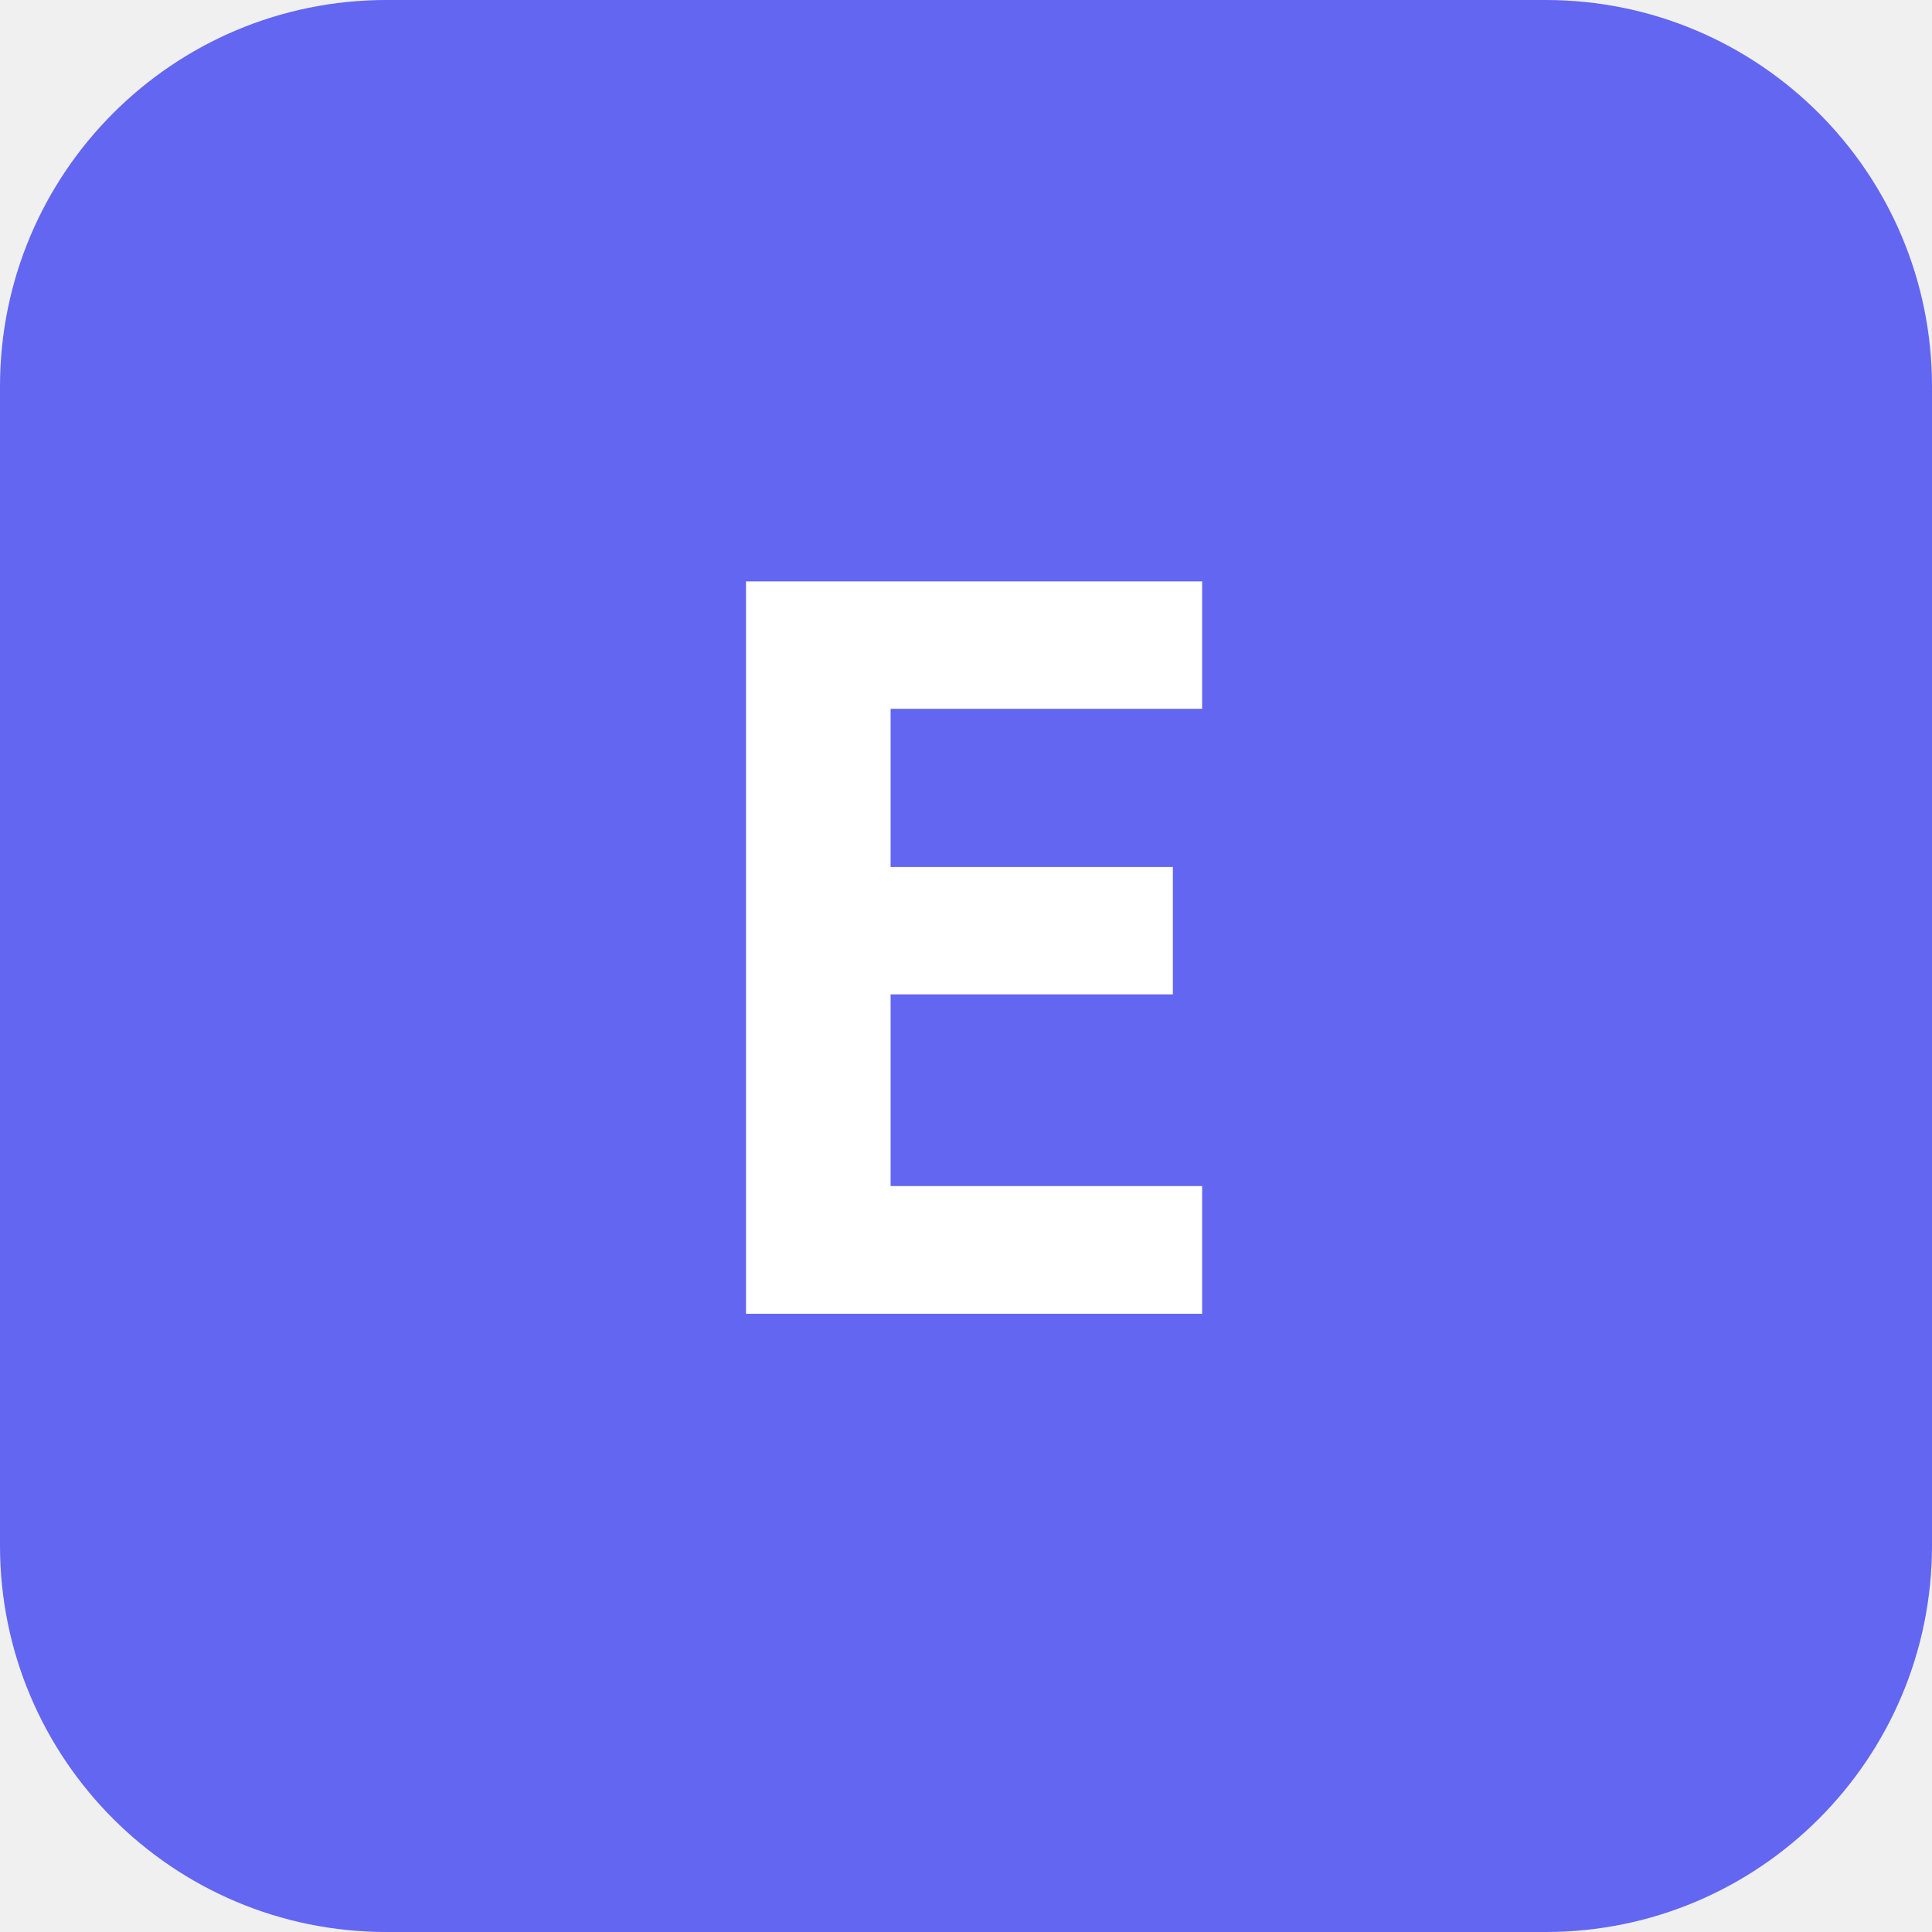
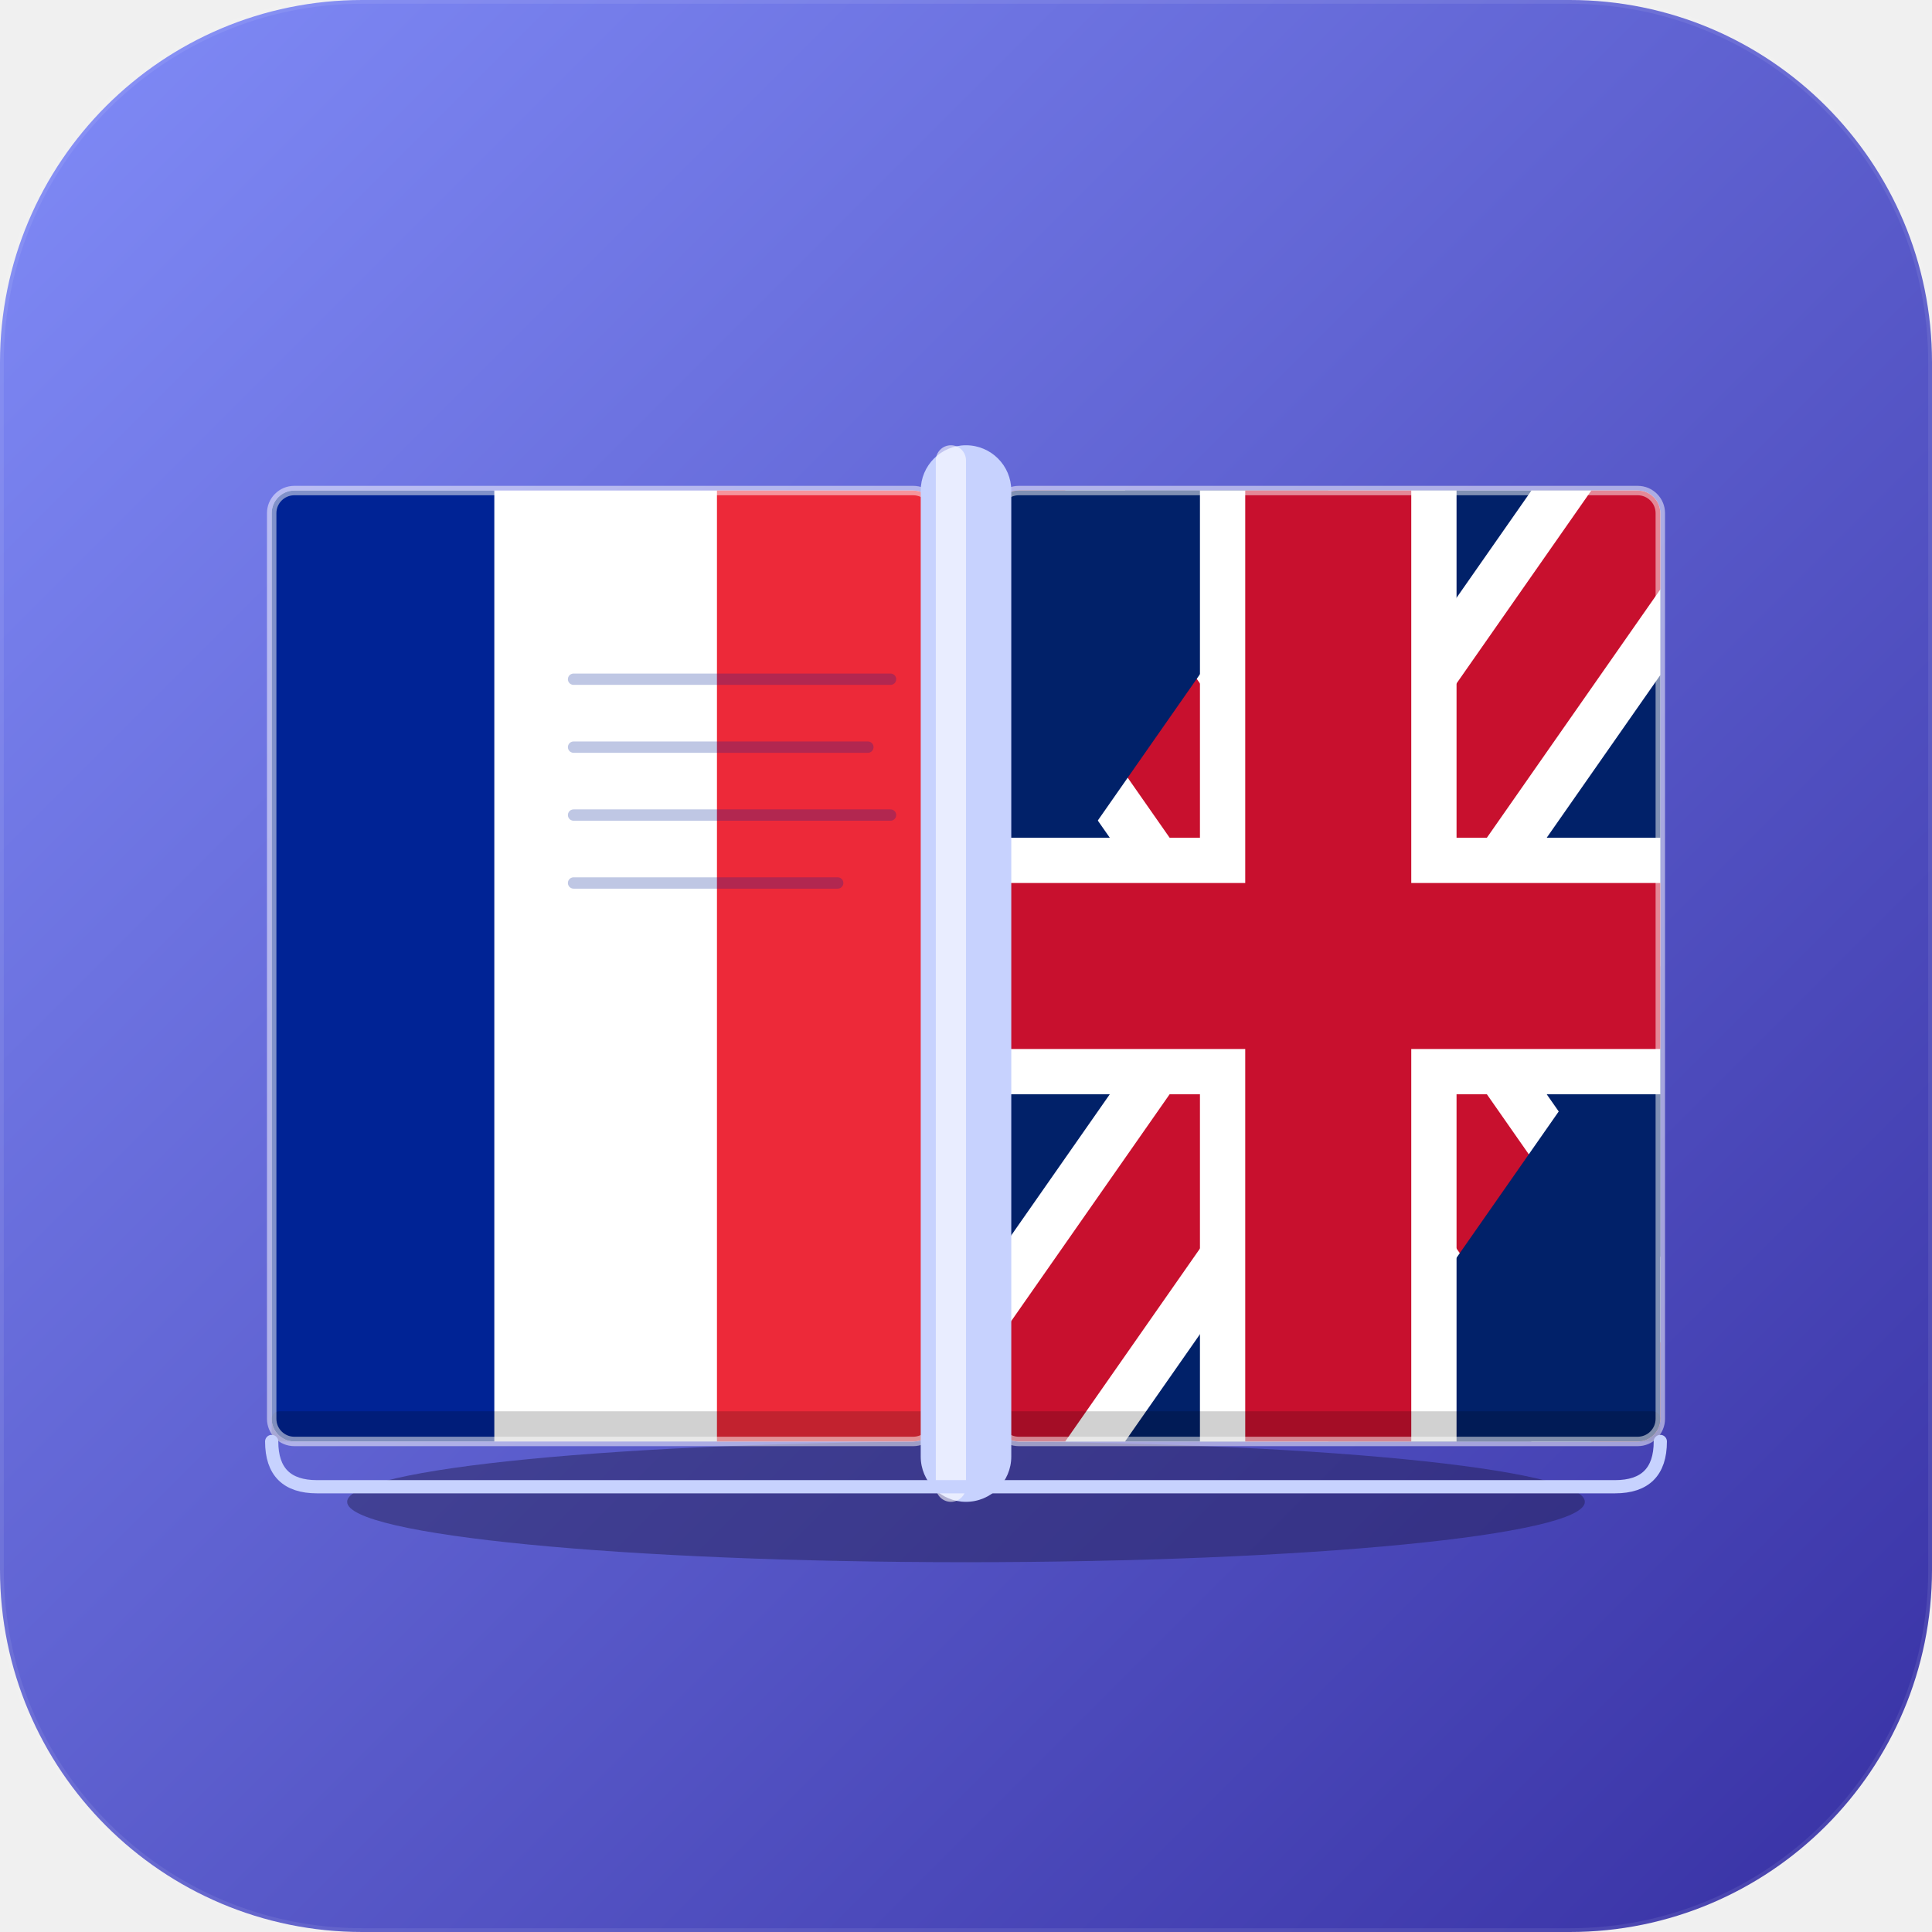
- <svg xmlns="http://www.w3.org/2000/svg" viewBox="0 0 100 100">
-   <rect width="100" height="100" rx="20" fill="#6366f1" />
-   <text x="50" y="68" text-anchor="middle" font-family="monospace" font-size="52" font-weight="bold" fill="white">E</text>
+ <svg xmlns="http://www.w3.org/2000/svg" viewBox="0 0 512 512">
+   <defs>
+     <linearGradient id="bgGrad" x1="0%" y1="0%" x2="100%" y2="100%">
+       <stop offset="0%" stop-color="#818cf8" />
+       <stop offset="100%" stop-color="#3730a3" />
+     </linearGradient>
+     <filter id="glow" x="-20%" y="-20%" width="140%" height="140%">
+       <feGaussianBlur stdDeviation="12" result="blur" />
+       <feComposite in="SourceGraphic" in2="blur" operator="over" />
+     </filter>
+     <clipPath id="cpL">
+       <rect x="72" y="130" width="176" height="252" rx="6" />
+     </clipPath>
+     <clipPath id="cpR">
+       <rect x="264" y="130" width="176" height="252" rx="6" />
+     </clipPath>
+   </defs>
+   <rect width="512" height="512" rx="96" fill="url(#bgGrad)" />
+   <rect width="512" height="512" rx="96" fill="none" stroke="rgba(255,255,255,0.08)" stroke-width="2" />
+   <ellipse cx="256" cy="398" rx="164" ry="16" fill="#1e1b4b" opacity="0.45" />
+   <rect x="72" y="130" width="176" height="252" rx="6" fill="white" />
+   <g clip-path="url(#cpL)">
+     <rect x="72" y="130" width="59" height="252" fill="#002395" />
+     <rect x="190" y="130" width="58" height="252" fill="#ED2939" />
+   </g>
+   <rect x="264" y="130" width="176" height="252" rx="6" fill="white" />
+   <g clip-path="url(#cpR)">
+     <rect x="264" y="130" width="176" height="252" fill="#012169" />
+     <line x1="264" y1="130" x2="440" y2="382" stroke="white" stroke-width="56" />
+     <line x1="440" y1="130" x2="264" y2="382" stroke="white" stroke-width="56" />
+     <line x1="264" y1="130" x2="440" y2="382" stroke="#C8102E" stroke-width="30" />
+     <line x1="440" y1="130" x2="264" y2="382" stroke="#C8102E" stroke-width="30" />
+     <polygon points="264,130 352,130 264,256" fill="#012169" />
+     <polygon points="440,382 352,382 440,256" fill="#012169" />
+     <rect x="264" y="222" width="176" height="68" fill="white" />
+     <rect x="318" y="130" width="68" height="252" fill="white" />
+     <rect x="264" y="234" width="176" height="44" fill="#C8102E" />
+     <rect x="330" y="130" width="44" height="252" fill="#C8102E" />
+   </g>
+   <rect x="72" y="374" width="176" height="8" rx="2" fill="rgba(0,0,0,0.18)" />
+   <rect x="264" y="374" width="176" height="8" rx="2" fill="rgba(0,0,0,0.18)" />
+   <rect x="72" y="130" width="176" height="252" rx="6" fill="none" stroke="rgba(255,255,255,0.5)" stroke-width="2.5" />
+   <rect x="264" y="130" width="176" height="252" rx="6" fill="none" stroke="rgba(255,255,255,0.5)" stroke-width="2.5" />
+   <rect x="244" y="118" width="24" height="280" rx="12" fill="#c7d2fe" />
+   <rect x="248" y="118" width="8" height="280" rx="4" fill="rgba(255,255,255,0.6)" />
+   <path d="M 72,382 Q 72,394 84,394 L 428,394 Q 440,394 440,382" fill="none" stroke="#c7d2fe" stroke-width="3.5" stroke-linecap="round" />
+   <line x1="152" y1="180" x2="236" y2="180" stroke="rgba(0,35,149,0.25)" stroke-width="3" stroke-linecap="round" />
+   <line x1="152" y1="198" x2="230" y2="198" stroke="rgba(0,35,149,0.25)" stroke-width="3" stroke-linecap="round" />
+   <line x1="152" y1="216" x2="236" y2="216" stroke="rgba(0,35,149,0.25)" stroke-width="3" stroke-linecap="round" />
+   <line x1="152" y1="234" x2="222" y2="234" stroke="rgba(0,35,149,0.25)" stroke-width="3" stroke-linecap="round" />
</svg>
